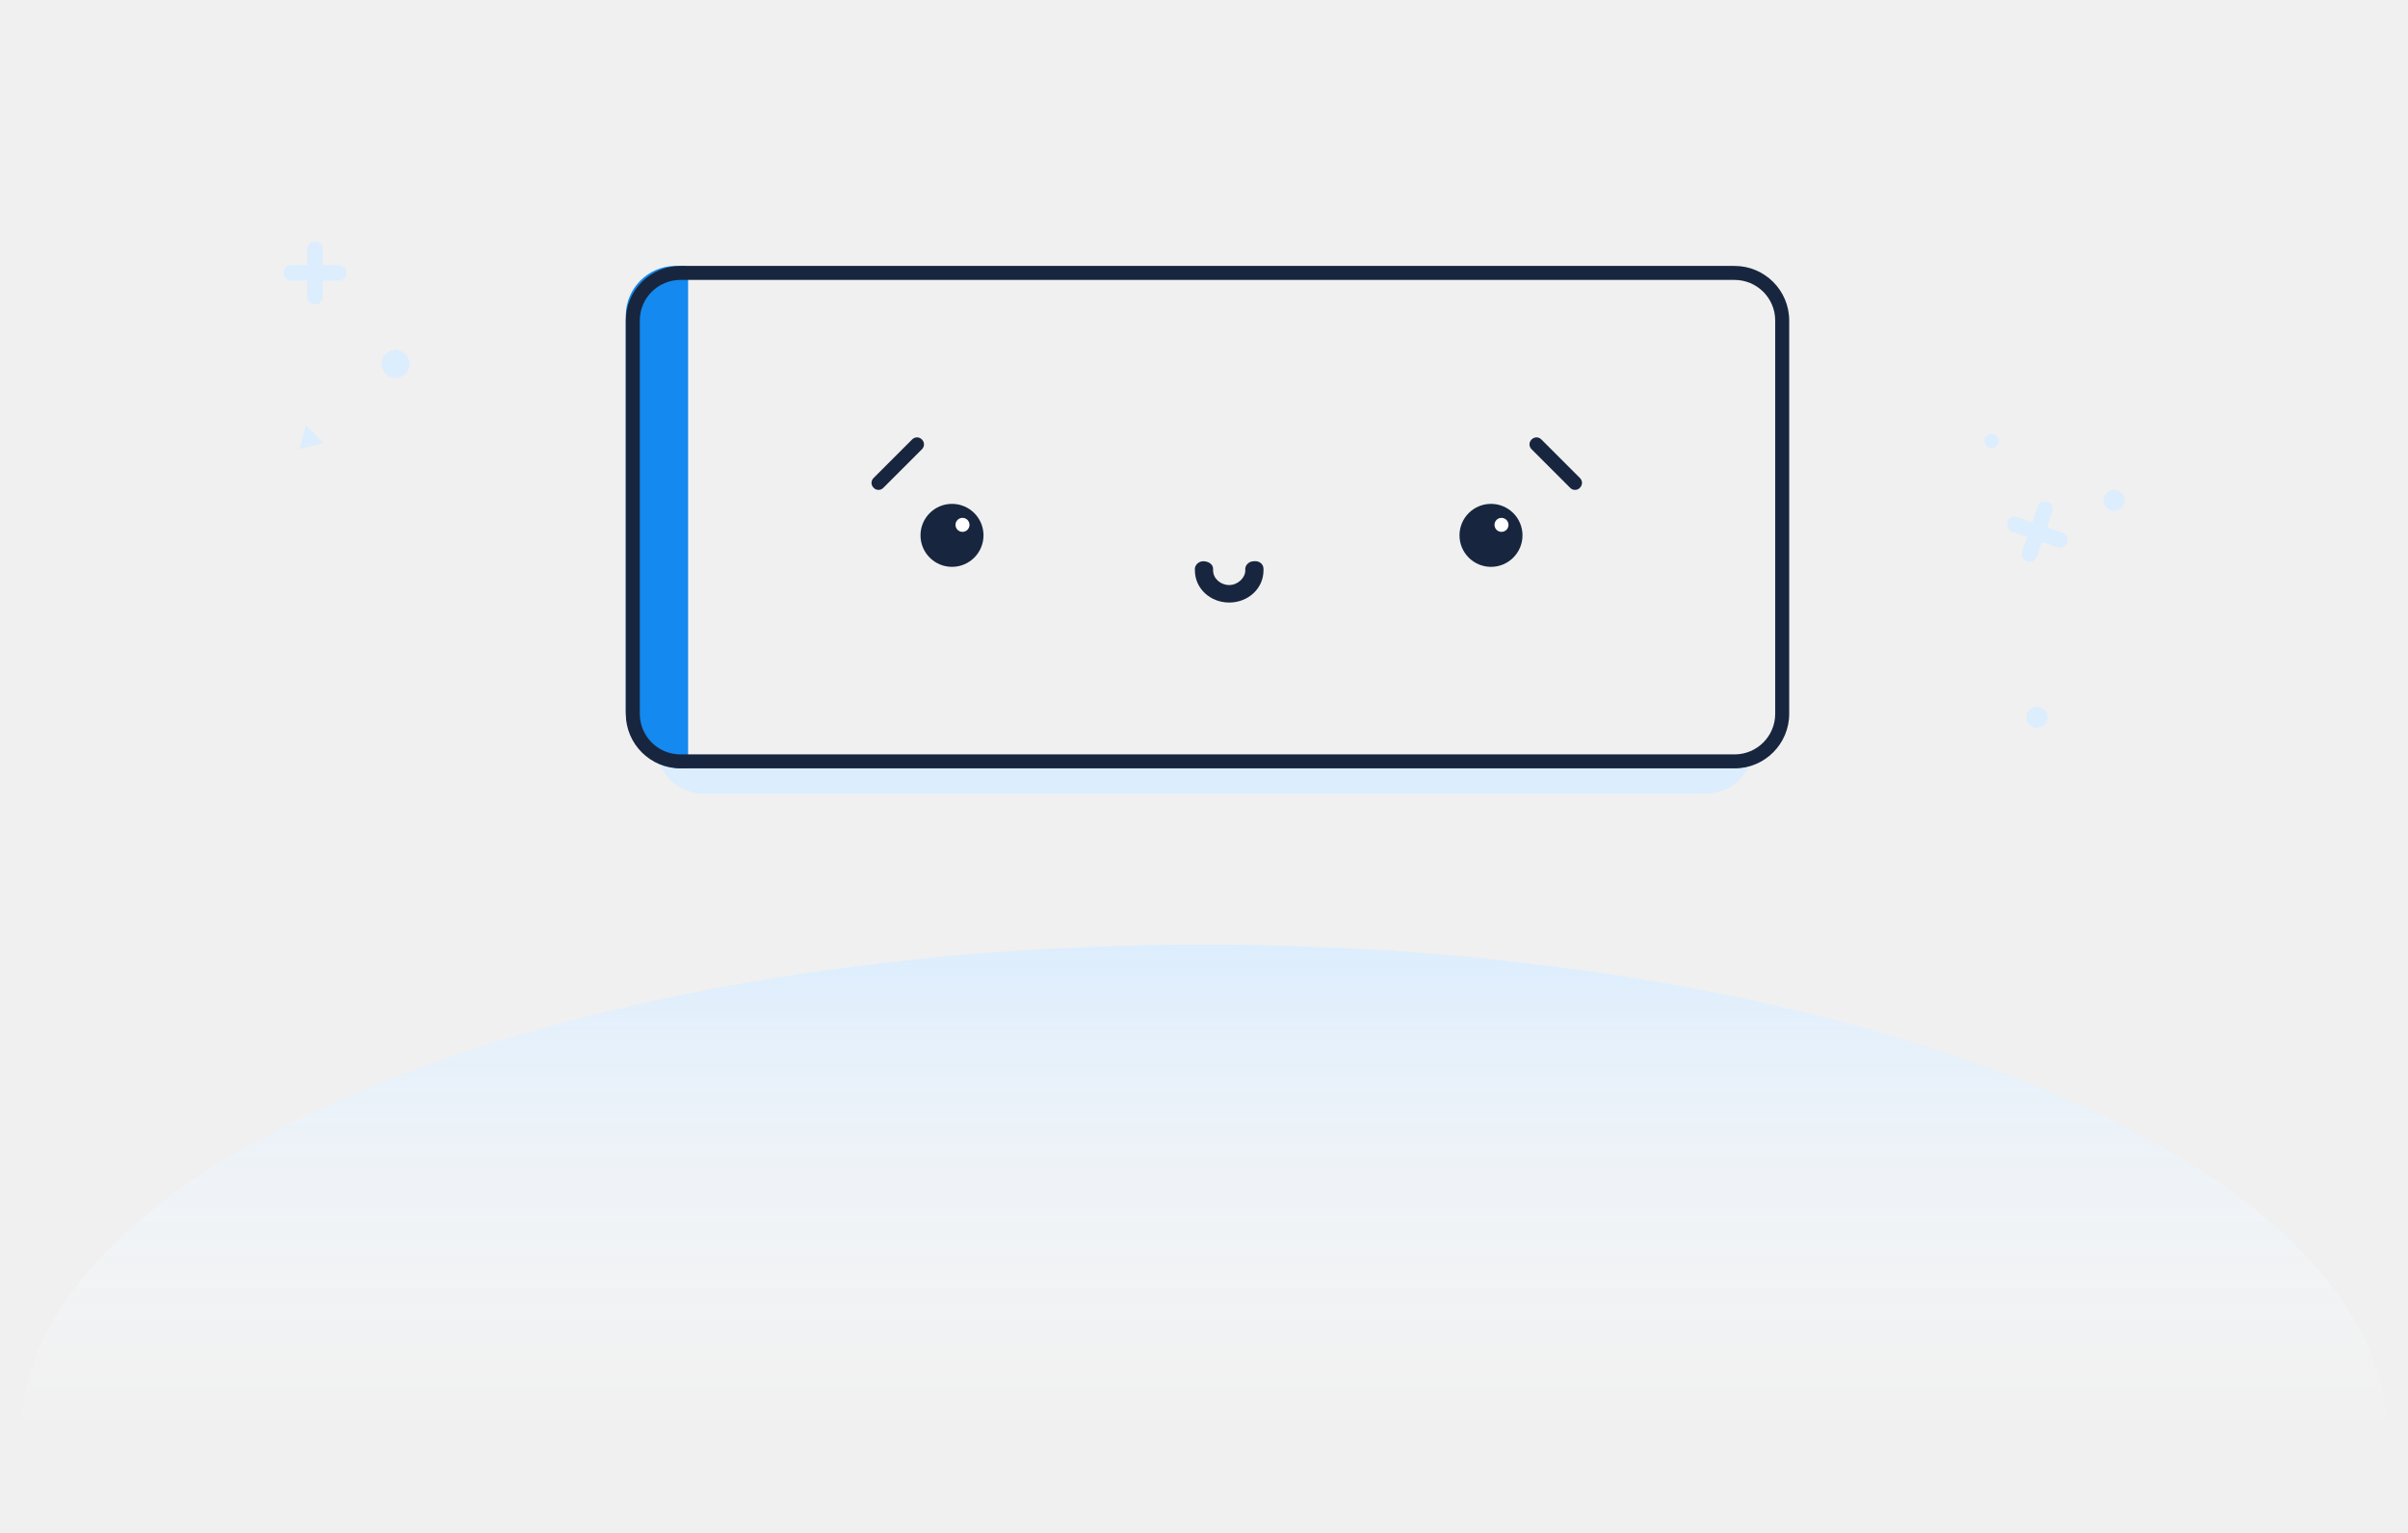
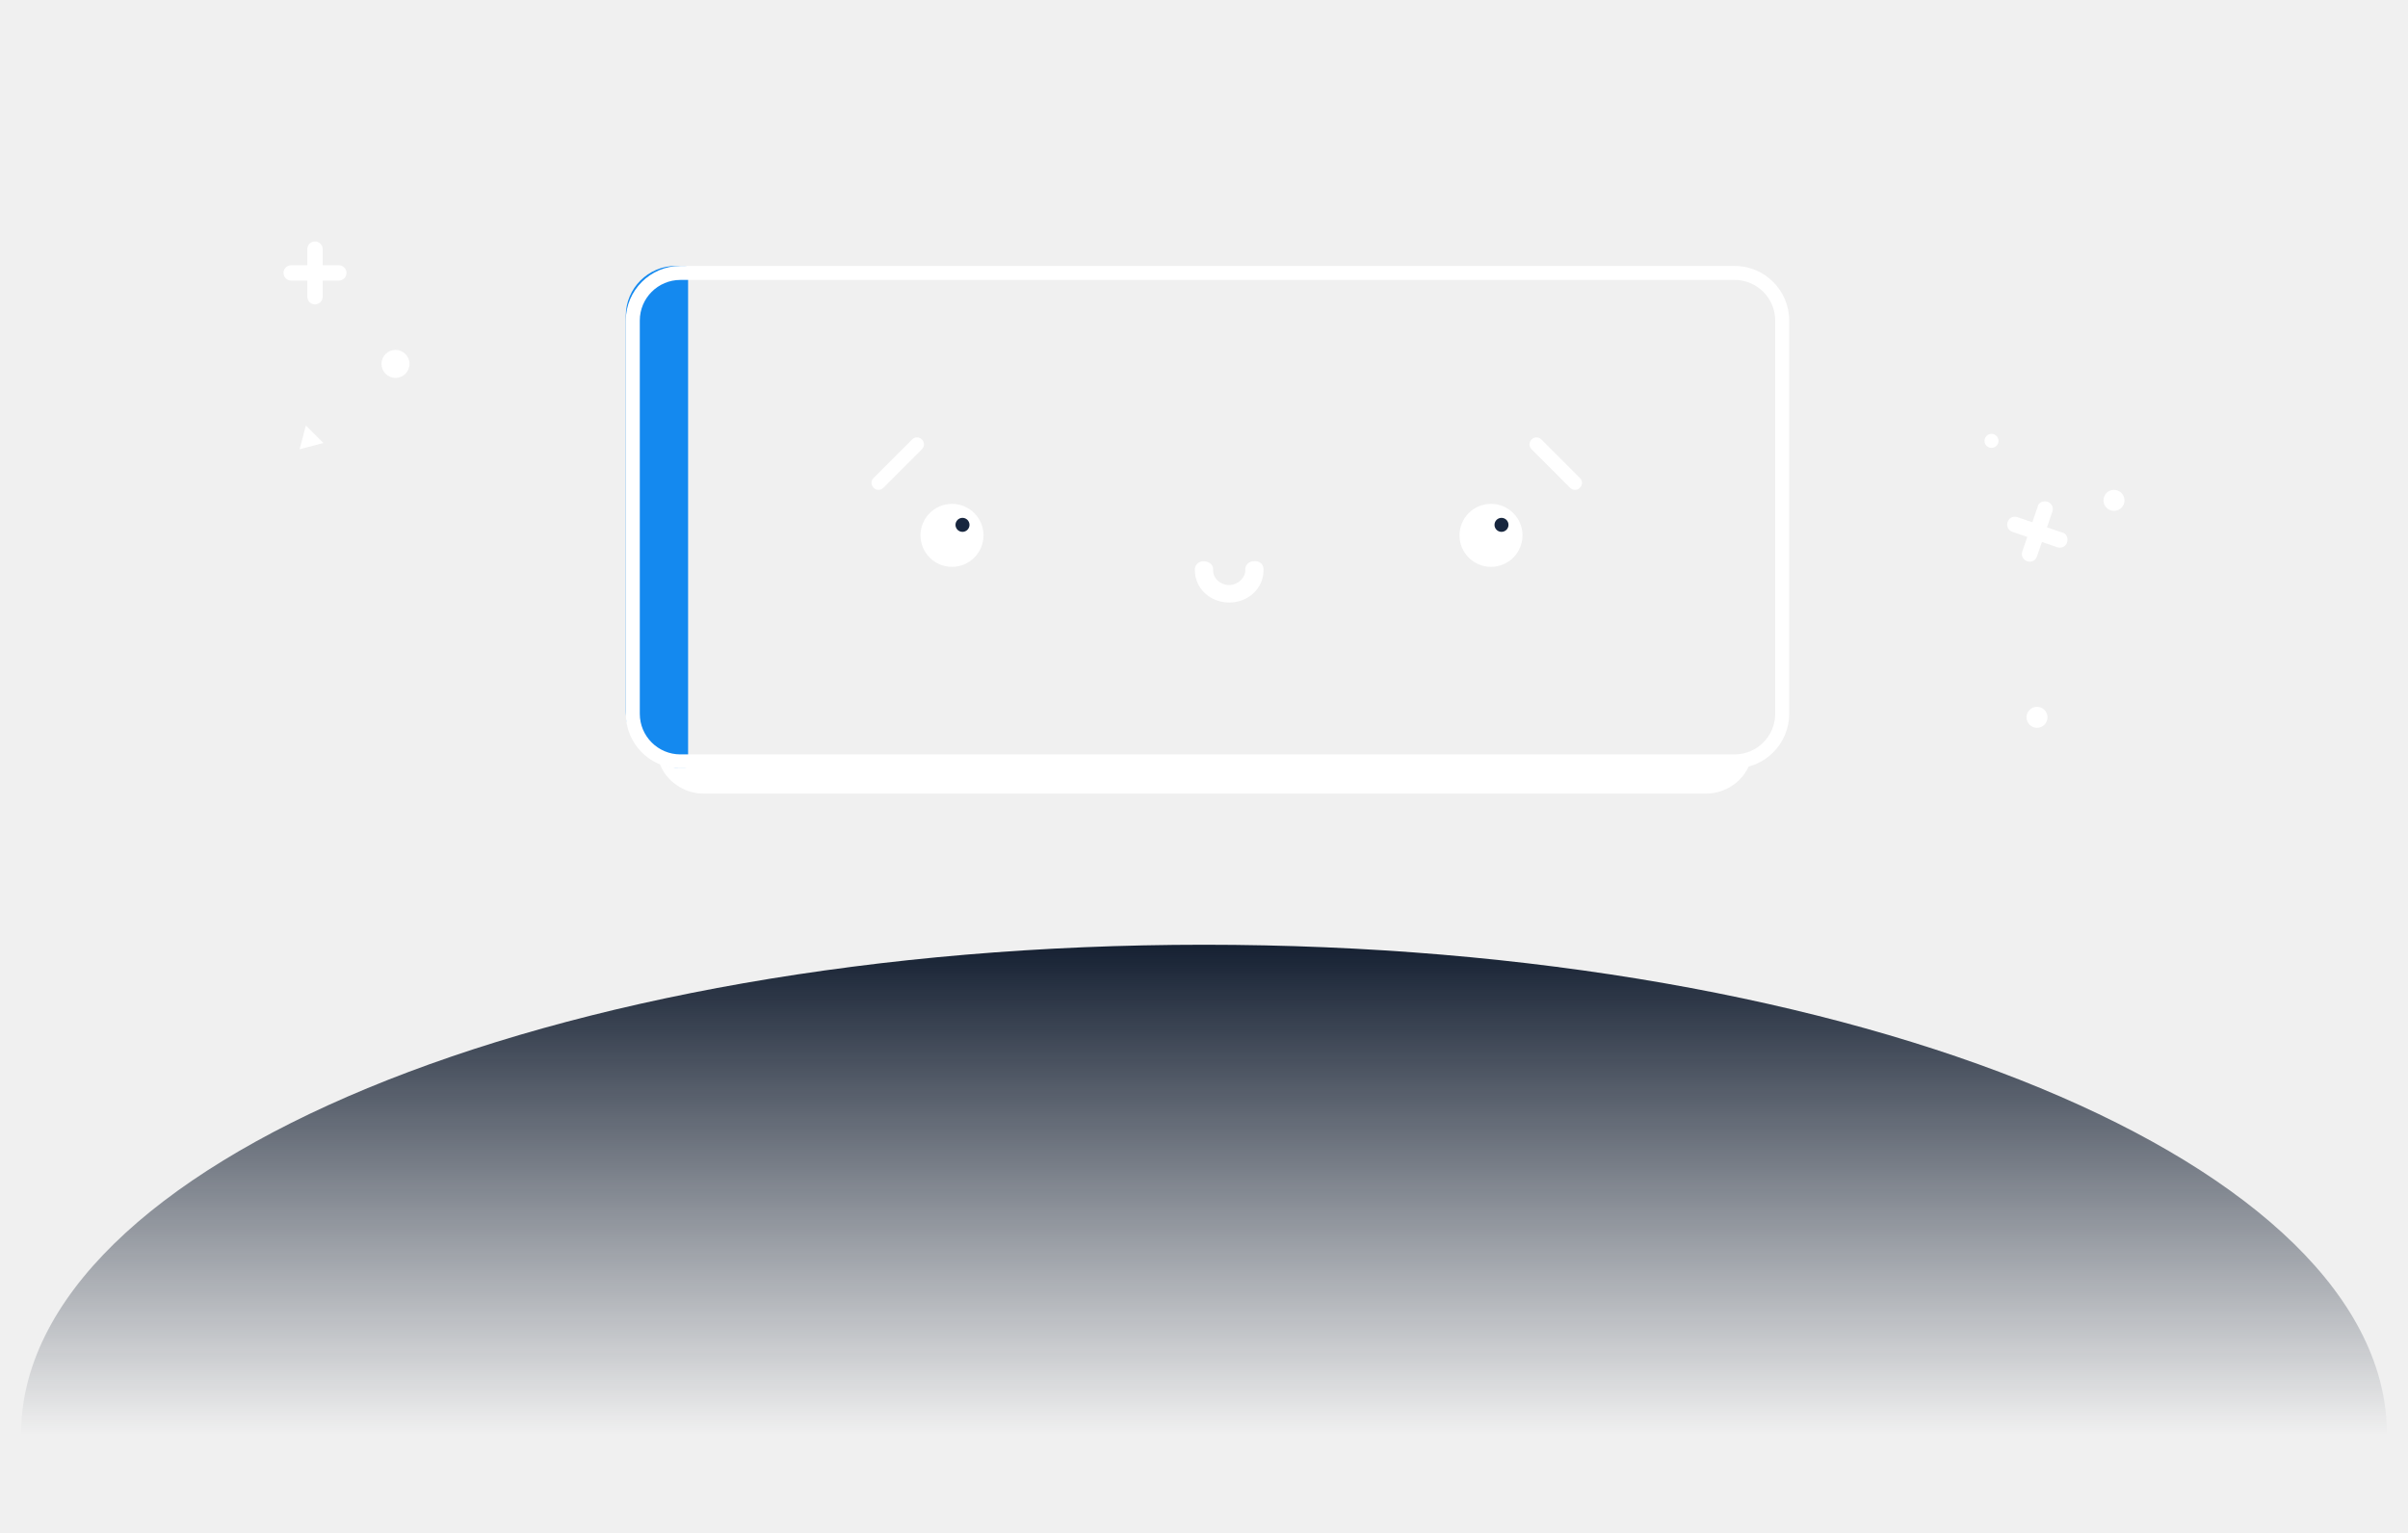
<svg xmlns="http://www.w3.org/2000/svg" version="1.1" id="Layer_1" x="0px" y="0px" viewBox="0 0 344 219" style="enable-background:new 0 0 344 219;" xml:space="preserve">
  <style type="text/css">
	.st0{fill:url(#SVGID_1_);}
- 	.st1{fill:#DCEDFD;}
+ 	.st1{fill:#ffffff;}
	.st2{fill:#1489EF;}
- 	.st3{fill:#17263E;}
+ 	.st3{fill:#ffffff;}
	.st4{fill:none;}
- 	.st5{fill:#FFFFFF;}
+ 	.st5{fill:#17263E;}


	@keyframes moveX {
		0% { transform: translateX(-10px) translateY(0px) rotateY(-10deg); }
		25%{transform: translateY(3px)}
		50% { transform: translateX(10px)rotateY(10deg)}
		75%{transform: translateY(3px)}
		100% { transform: translateX(-10px)  translateY(0px) rotateY(-10deg);}
	}

	@keyframes moveFace {
		0% { transform: translateX(-3px) }
		50% { transform: translateX(3px)}
		100% { transform: translateX(-3px)}
	}

	@keyframes slideUp {
		0% {opacity:0; transform: translateY(0)}
		20% {opacity:1;}
		100% {opacity:0; transform: translateY(-40px)}
	}

	.case-character {
		animation: moveX 5s infinite;
		transform-origin: center;
	}

	.slideUp {
		animation: slideUp 2s infinite ease-in-out backwards ;
	}

	.face {
		animation: moveFace 5s infinite ease-in-out;
	}
	.delay-1{ animation-delay: .2s}
	.delay-2{ animation-delay: .4s}
	.delay-3{ animation-delay: .6s}
	.delay-4{ animation-delay: .8s}


</style>
  <g class="floor">
    <linearGradient id="SVGID_1_" gradientUnits="userSpaceOnUse" x1="172" y1="-789" x2="172" y2="-719" gradientTransform="matrix(1 0 0 -1 0 -584)">
-       <stop offset="0" style="stop-color:#FFFFFF;stop-opacity:0" />
-       <stop offset="1" style="stop-color:#DCEDFD" />
+       <stop offset="0" style="stop-color:#152032;stop-opacity:0" />
+       <stop offset="1" style="stop-color:#152032" />
    </linearGradient>
    <path class="st0" d="M341,205c0-38.7-75.7-70-169-70S3,166.3,3,205" />
  </g>
  <g class="decorative">
    <g class="slideUp">
      <path class="st1" d="M292.5,71.7L292.5,71.7c0.6,0.2,0.9,0.8,0.7,1.4l-2.2,6.4c-0.2,0.6-0.8,0.9-1.4,0.7l0,0    c-0.6-0.2-0.9-0.8-0.7-1.4l2.2-6.4C291.2,71.8,291.9,71.5,292.5,71.7z" />
      <path class="st1" d="M295.3,77.5L295.3,77.5c-0.2,0.6-0.8,0.9-1.4,0.7l-6.4-2.2c-0.6-0.2-0.9-0.8-0.7-1.4l0,0    c0.2-0.6,0.8-0.9,1.4-0.7l6.4,2.2C295.2,76.2,295.5,76.9,295.3,77.5z" />
    </g>
    <g class=" slideUp delay-2">
      <circle class="st1" cx="284.5" cy="63" r="1" />
    </g>
    <g class="slideUp delay-3">
      <circle class="st1" cx="302" cy="71.5" r="1.5" />
    </g>
    <g class="slideUp delay-2">
      <circle class="st1" cx="291" cy="102.5" r="1.5" />
    </g>
  </g>
  <g class="decorative">
    <g class="slideUp delay-2">
      <path class="st1" d="M45,34.5L45,34.5c0.6,0,1.1,0.5,1.1,1.1v6.8c0,0.6-0.5,1.1-1.1,1.1l0,0c-0.6,0-1.1-0.5-1.1-1.1v-6.8    C43.9,35,44.4,34.5,45,34.5z" />
      <path class="st1" d="M49.5,39L49.5,39c0,0.6-0.5,1.1-1.1,1.1h-6.8c-0.6,0-1.1-0.5-1.1-1.1l0,0c0-0.6,0.5-1.1,1.1-1.1h6.8    C49,37.9,49.5,38.4,49.5,39z" />
    </g>
    <g class="slideUp delay-4">
      <circle class="st1" cx="56.5" cy="52" r="2" />
    </g>
    <g class="slideUp delay-3">
      <polygon class="st1" points="42.8,64.2 46.2,63.3 43.7,60.8  " />
    </g>
  </g>
  <g class="case-character">
    <path class="st1" d="M250,109.1c-1,2.6-3.5,4.3-6.3,4.3H100.5c-2.8,0-5.4-1.8-6.3-4.4" />
    <path class="st2" d="M97.7,109.8L97.7,109.8c-4.6,0-8.3-3.7-8.3-8.3V45.1c0-3.9,3.2-7.1,7.1-7.1h1.3c0.3,0,0.5,0.2,0.5,0.5l0,0   v70.8C98.2,109.6,98,109.8,97.7,109.8z" />
    <path class="st3" d="M247.8,40c3.2,0,5.8,2.6,5.8,5.8V102c0,3.2-2.6,5.8-5.8,5.8H97.2c-3.2,0-5.8-2.6-5.8-5.8V45.8   c0-3.2,2.6-5.8,5.8-5.8H247.8 M247.8,38H97.2c-4.3,0-7.8,3.5-7.8,7.8V102c0,4.3,3.5,7.8,7.8,7.8h150.6c4.3,0,7.8-3.5,7.8-7.8V45.8   C255.6,41.5,252.1,38,247.8,38z" />
    <g class="face">
      <circle class="st3" cx="136" cy="76.5" r="4.5" />
      <circle class="st3" cx="213" cy="76.5" r="4.5" />
      <line class="st4" x1="125.5" y1="69" x2="131" y2="63.5" />
      <path class="st3" d="M125.5,70c-0.3,0-0.5-0.1-0.7-0.3c-0.4-0.4-0.4-1,0-1.4l0,0l5.5-5.5c0.4-0.4,1-0.4,1.4,0s0.4,1,0,1.4l-5.5,5.5    C126,69.9,125.8,70,125.5,70z" />
      <line class="st4" x1="225" y1="69" x2="219.5" y2="63.5" />
      <path class="st3" d="M225,70c-0.3,0-0.5-0.1-0.7-0.3l-5.5-5.5c-0.4-0.4-0.4-1,0-1.4s1-0.4,1.4,0l5.5,5.5c0.4,0.4,0.4,1,0,1.4l0,0    C225.5,69.9,225.3,70,225,70z" />
      <path class="st3" d="M175.6,86.1c-2.7,0-4.9-2-4.9-4.6c-0.1-0.7,0.5-1.3,1.2-1.3s1.4,0.4,1.4,1.1c0,0.1,0,0.1,0,0.2    c0,1.2,1.1,2.1,2.3,2.1s2.3-1,2.3-2.1c-0.1-0.7,0.5-1.3,1.2-1.3c0.8-0.1,1.4,0.4,1.4,1.1c0,0.1,0,0.1,0,0.2    C180.5,84.1,178.3,86.1,175.6,86.1z" />
      <circle class="st5" cx="214.5" cy="75" r="1" />
      <circle class="st5" cx="137.5" cy="75" r="1" />
    </g>
  </g>
</svg>
